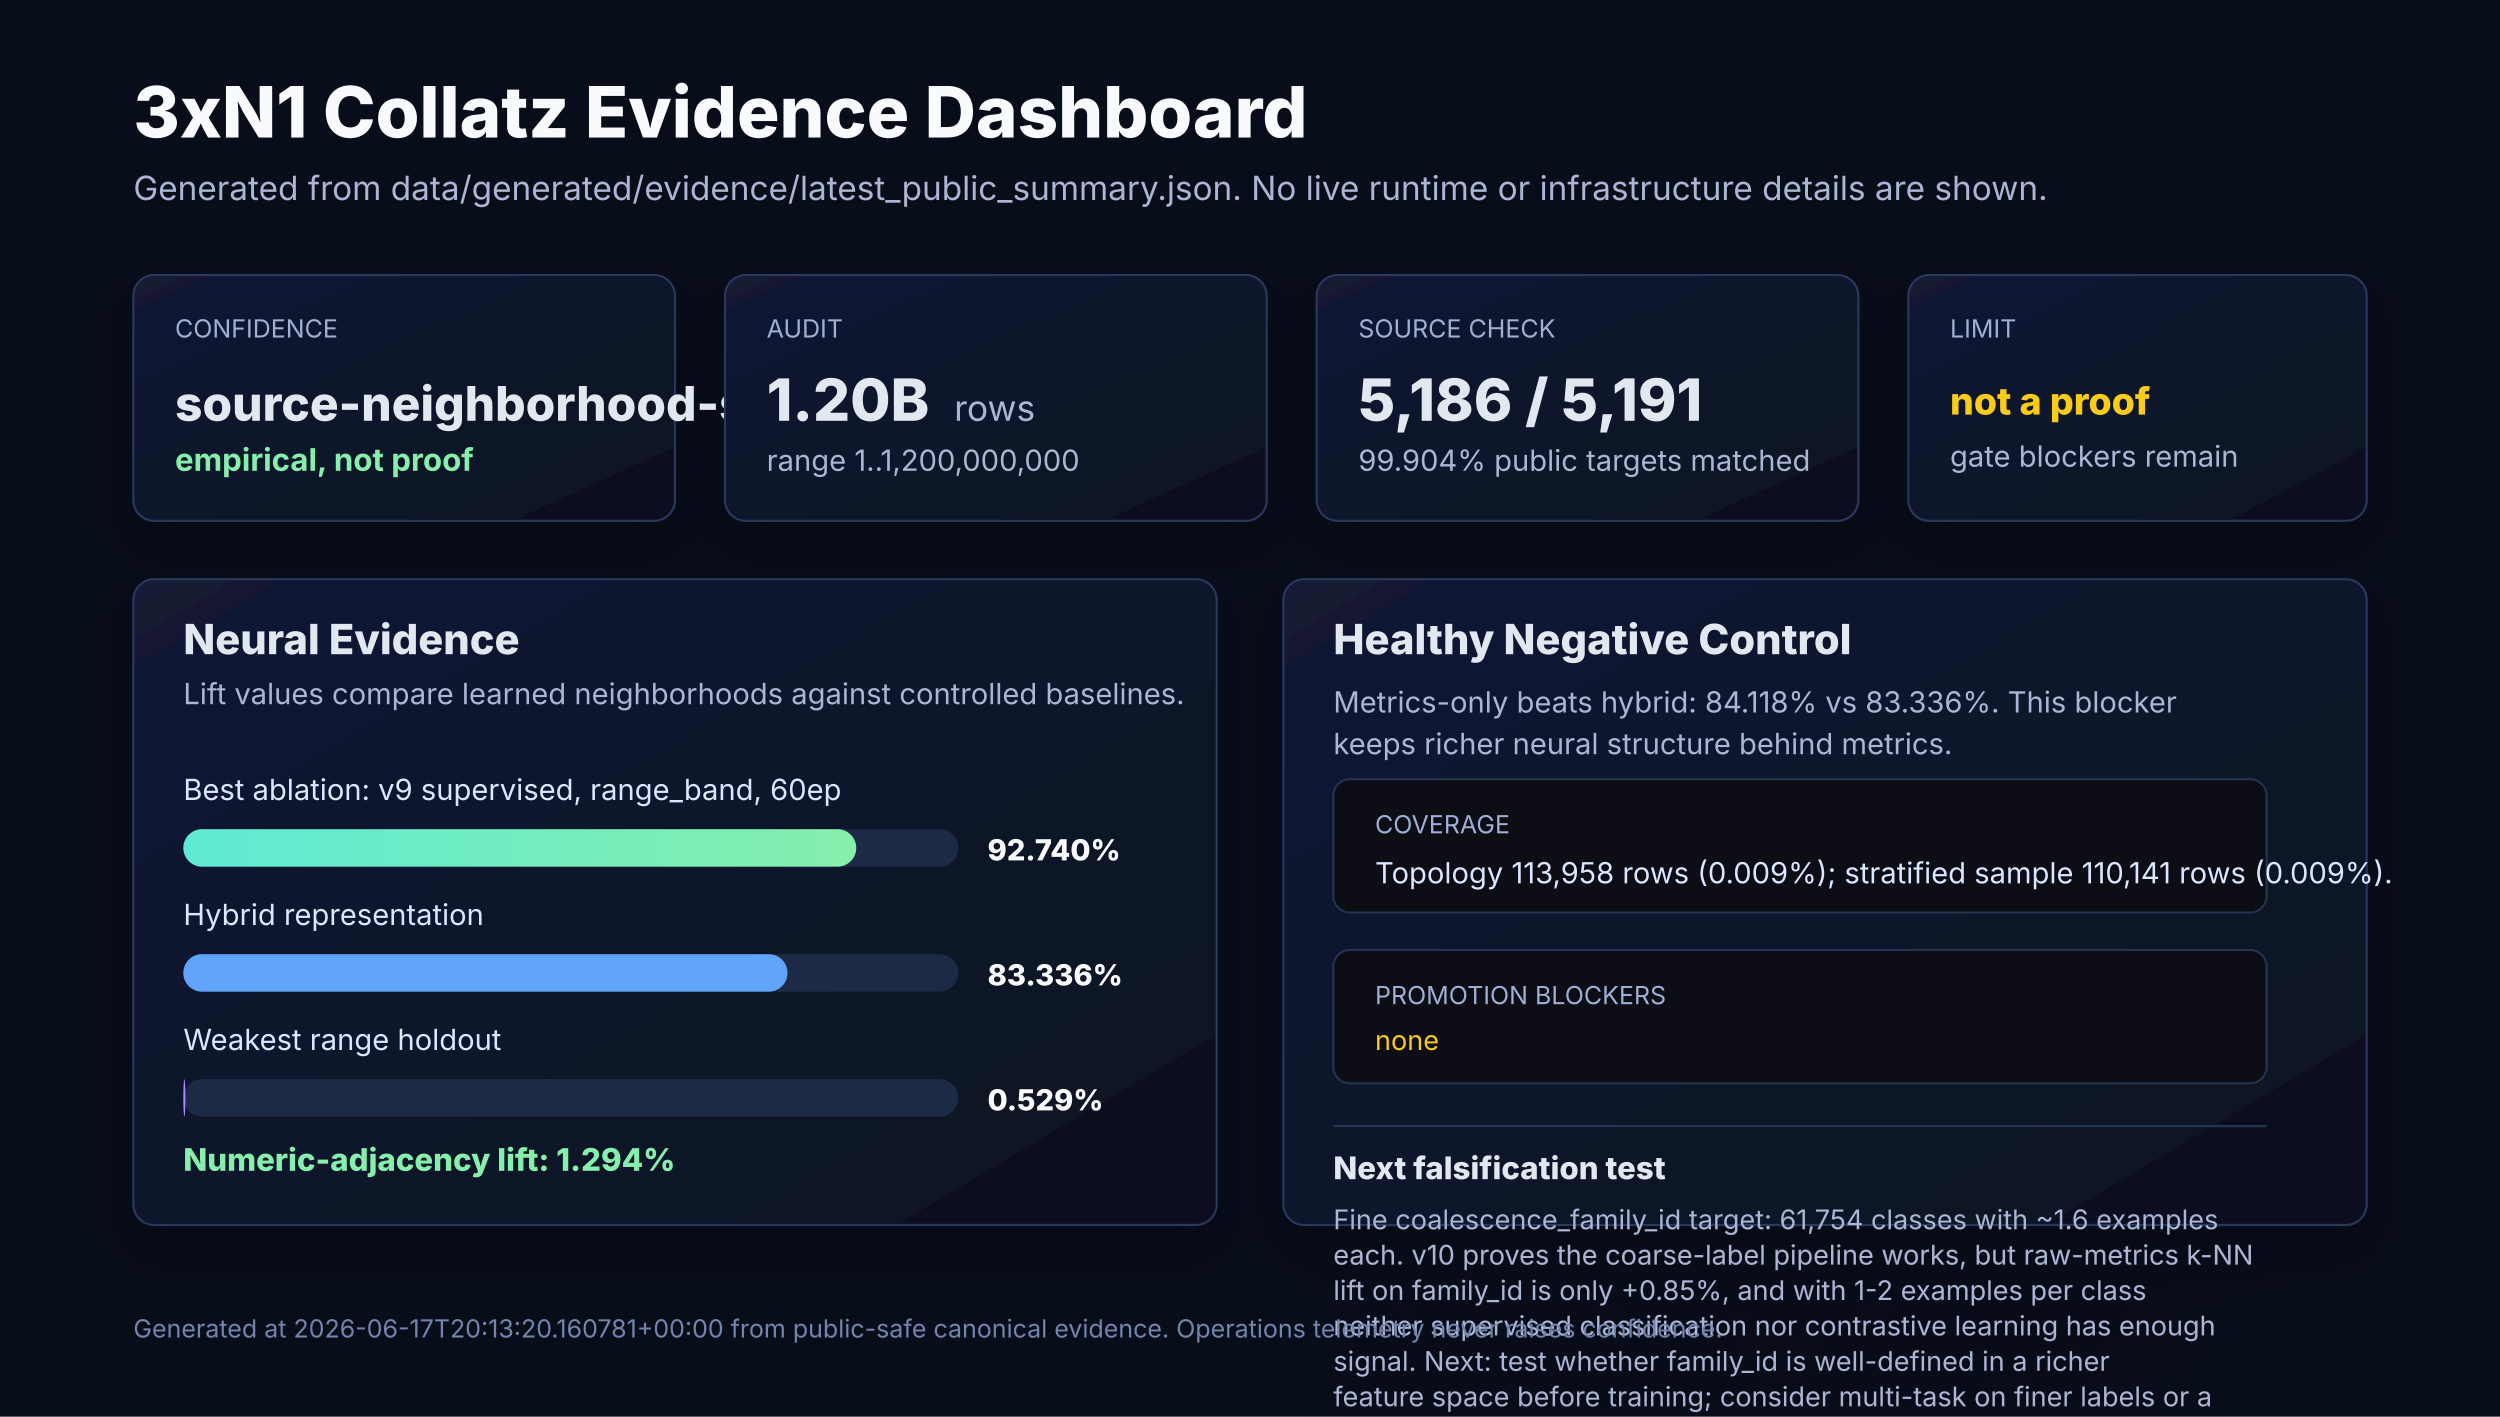
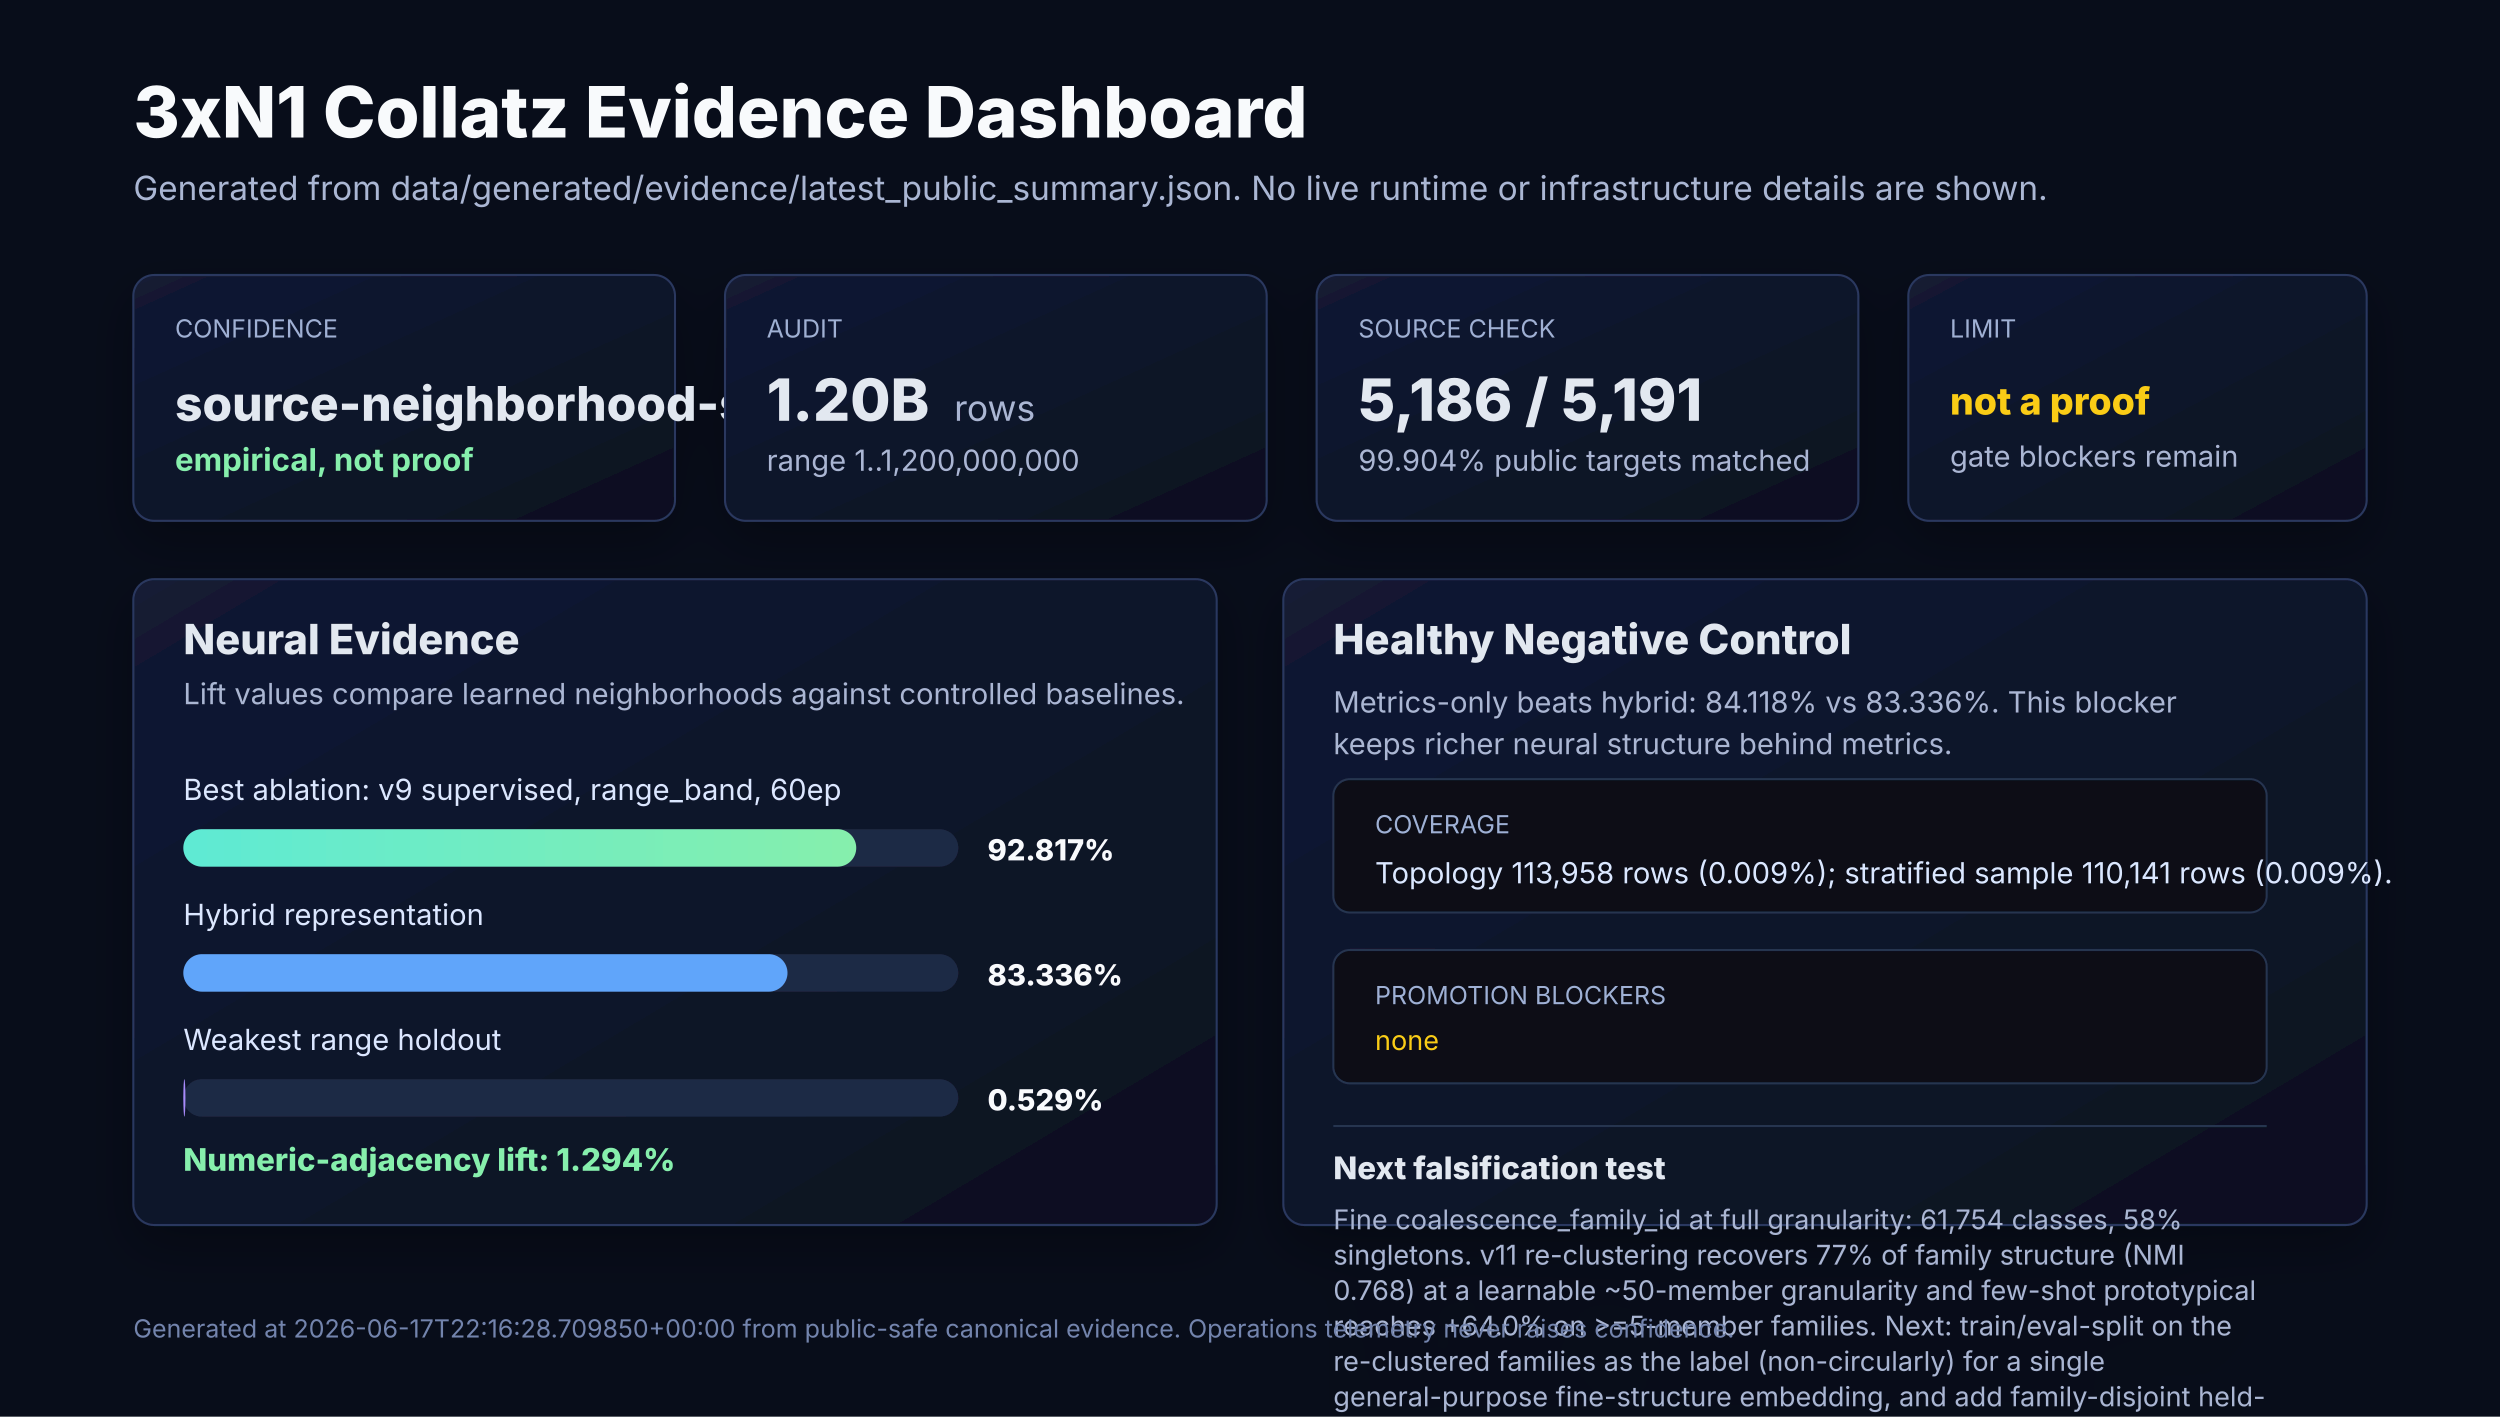
<svg xmlns="http://www.w3.org/2000/svg" width="1200" height="680" viewBox="0 0 1200 680" role="img" aria-labelledby="title desc">
  <defs>
    <linearGradient id="panel" x1="0" x2="1" y1="0" y2="1">
      <stop offset="0" stop-color="#121a34" />
      <stop offset="1" stop-color="#0b1020" />
    </linearGradient>
    <linearGradient id="green" x1="0" x2="1">
      <stop offset="0" stop-color="#5eead4" />
      <stop offset="1" stop-color="#86efac" />
    </linearGradient>
    <linearGradient id="gold" x1="0" x2="1">
      <stop offset="0" stop-color="#facc15" />
      <stop offset="1" stop-color="#fb7185" />
    </linearGradient>
    <filter id="softShadow" x="-20%" y="-20%" width="140%" height="140%">
      <feDropShadow dx="0" dy="10" stdDeviation="12" flood-color="#000000" flood-opacity=".28" />
    </filter>
  </defs>
  <rect width="1200" height="680" fill="#080d1a" />
  <text x="64" y="66" fill="#f8fafc" font-family="Inter, ui-sans-serif, system-ui, sans-serif" font-size="34" font-weight="800">3xN1 Collatz Evidence Dashboard</text>
  <text x="64" y="96" fill="#aab6d3" font-family="Inter, ui-sans-serif, system-ui, sans-serif" font-size="16">Generated from data/generated/evidence/latest_public_summary.json. No live runtime or infrastructure details are shown.</text>
  <g filter="url(#softShadow)">
    <rect x="64" y="132" width="260" height="118" rx="10" fill="url(#panel)" stroke="#2b385e" />
    <text x="84" y="162" fill="#9fb0d4" font-family="Inter, ui-sans-serif, system-ui, sans-serif" font-size="12">CONFIDENCE</text>
    <text x="84" y="202" fill="#e2e8f0" font-family="Inter, ui-sans-serif, system-ui, sans-serif" font-size="23" font-weight="800">source-neighborhood-supported</text>
    <text x="84" y="226" fill="#86efac" font-family="Inter, ui-sans-serif, system-ui, sans-serif" font-size="15" font-weight="700">empirical, not proof</text>
    <rect x="348" y="132" width="260" height="118" rx="10" fill="url(#panel)" stroke="#2b385e" />
    <text x="368" y="162" fill="#9fb0d4" font-family="Inter, ui-sans-serif, system-ui, sans-serif" font-size="12">AUDIT</text>
    <text x="368" y="202" fill="#e2e8f0" font-family="Inter, ui-sans-serif, system-ui, sans-serif" font-size="28" font-weight="800">1.20B</text>
    <text x="458" y="202" fill="#aab6d3" font-family="Inter, ui-sans-serif, system-ui, sans-serif" font-size="17">rows</text>
    <text x="368" y="226" fill="#aab6d3" font-family="Inter, ui-sans-serif, system-ui, sans-serif" font-size="14">range 1..1,200,000,000</text>
    <rect x="632" y="132" width="260" height="118" rx="10" fill="url(#panel)" stroke="#2b385e" />
    <text x="652" y="162" fill="#9fb0d4" font-family="Inter, ui-sans-serif, system-ui, sans-serif" font-size="12">SOURCE CHECK</text>
    <text x="652" y="202" fill="#e2e8f0" font-family="Inter, ui-sans-serif, system-ui, sans-serif" font-size="28" font-weight="800">5,186 / 5,191</text>
    <text x="652" y="226" fill="#aab6d3" font-family="Inter, ui-sans-serif, system-ui, sans-serif" font-size="14">99.904% public targets matched</text>
    <rect x="916" y="132" width="220" height="118" rx="10" fill="url(#panel)" stroke="#2b385e" />
    <text x="936" y="162" fill="#9fb0d4" font-family="Inter, ui-sans-serif, system-ui, sans-serif" font-size="12">LIMIT</text>
    <text x="936" y="199" fill="#facc15" font-family="Inter, ui-sans-serif, system-ui, sans-serif" font-size="18" font-weight="800">not a proof</text>
    <text x="936" y="224" fill="#aab6d3" font-family="Inter, ui-sans-serif, system-ui, sans-serif" font-size="14">gate blockers remain</text>
  </g>
  <g filter="url(#softShadow)">
    <rect x="64" y="278" width="520" height="310" rx="10" fill="url(#panel)" stroke="#2b385e" />
    <text x="88" y="314" fill="#e2e8f0" font-family="Inter, ui-sans-serif, system-ui, sans-serif" font-size="20" font-weight="800">Neural Evidence</text>
    <text x="88" y="338" fill="#aab6d3" font-family="Inter, ui-sans-serif, system-ui, sans-serif" font-size="14">Lift values compare learned neighborhoods against controlled baselines.</text>
    <text x="88" y="384" fill="#dbe7ff" font-family="Inter, ui-sans-serif, system-ui, sans-serif" font-size="14">Best ablation: v9 supervised, range_band, 60ep</text>
    <rect x="88" y="398" width="372" height="18" rx="9" fill="#1f2a44" />
    <rect x="88" y="398" width="323" height="18" rx="9" fill="url(#green)" />
-     <text x="474" y="413" fill="#f8fafc" font-family="Inter, ui-sans-serif, system-ui, sans-serif" font-size="14" font-weight="800">92.740%</text>
+     <text x="474" y="413" fill="#f8fafc" font-family="Inter, ui-sans-serif, system-ui, sans-serif" font-size="14" font-weight="800">92.817%</text>
    <text x="88" y="444" fill="#dbe7ff" font-family="Inter, ui-sans-serif, system-ui, sans-serif" font-size="14">Hybrid representation</text>
    <rect x="88" y="458" width="372" height="18" rx="9" fill="#1f2a44" />
    <rect x="88" y="458" width="290" height="18" rx="9" fill="#60a5fa" />
    <text x="474" y="473" fill="#f8fafc" font-family="Inter, ui-sans-serif, system-ui, sans-serif" font-size="14" font-weight="800">83.336%</text>
    <text x="88" y="504" fill="#dbe7ff" font-family="Inter, ui-sans-serif, system-ui, sans-serif" font-size="14">Weakest range holdout</text>
    <rect x="88" y="518" width="372" height="18" rx="9" fill="#1f2a44" />
    <rect x="88" y="518" width="1" height="18" rx="9" fill="#a78bfa" />
    <text x="474" y="533" fill="#f8fafc" font-family="Inter, ui-sans-serif, system-ui, sans-serif" font-size="14" font-weight="800">0.529%</text>
    <text x="88" y="562" fill="#86efac" font-family="Inter, ui-sans-serif, system-ui, sans-serif" font-size="15" font-weight="800">Numeric-adjacency lift: 1.294%</text>
  </g>
  <g filter="url(#softShadow)">
    <rect x="616" y="278" width="520" height="310" rx="10" fill="url(#panel)" stroke="#2b385e" />
    <text x="640" y="314" fill="#e2e8f0" font-family="Inter, ui-sans-serif, system-ui, sans-serif" font-size="20" font-weight="800">Healthy Negative Control</text>
    <text x="640" y="342" fill="#aab6d3" font-family="Inter, ui-sans-serif, system-ui, sans-serif" font-size="14">Metrics-only beats hybrid: 84.118% vs 83.336%. This blocker</text>
    <text x="640" y="362" fill="#aab6d3" font-family="Inter, ui-sans-serif, system-ui, sans-serif" font-size="14">keeps richer neural structure behind metrics.</text>
    <rect x="640" y="374" width="448" height="64" rx="8" fill="#070b16" stroke="#263450" />
    <text x="660" y="400" fill="#9fb0d4" font-family="Inter, ui-sans-serif, system-ui, sans-serif" font-size="12">COVERAGE</text>
    <text x="660" y="424" fill="#dbe7ff" font-family="Inter, ui-sans-serif, system-ui, sans-serif" font-size="14">Topology 113,958 rows (0.009%); stratified sample 110,141 rows (0.009%).</text>
    <rect x="640" y="456" width="448" height="64" rx="8" fill="#070b16" stroke="#263450" />
    <text x="660" y="482" fill="#9fb0d4" font-family="Inter, ui-sans-serif, system-ui, sans-serif" font-size="12">PROMOTION BLOCKERS</text>
    <text x="660" y="504" fill="#facc15" font-family="Inter, ui-sans-serif, system-ui, sans-serif" font-size="13">none</text>
    <rect x="640" y="540" width="448" height="1" fill="#263450" />
    <text x="640" y="566" fill="#e2e8f0" font-family="Inter, ui-sans-serif, system-ui, sans-serif" font-size="15" font-weight="800">Next falsification test</text>
-     <text x="640" y="590" fill="#aab6d3" font-family="Inter, ui-sans-serif, system-ui, sans-serif" font-size="13">Fine coalescence_family_id target: 61,754 classes with ~1.6 examples</text>
-     <text x="640" y="607" fill="#aab6d3" font-family="Inter, ui-sans-serif, system-ui, sans-serif" font-size="13">each. v10 proves the coarse-label pipeline works, but raw-metrics k-NN</text>
-     <text x="640" y="624" fill="#aab6d3" font-family="Inter, ui-sans-serif, system-ui, sans-serif" font-size="13">lift on family_id is only +0.85%, and with 1-2 examples per class</text>
-     <text x="640" y="641" fill="#aab6d3" font-family="Inter, ui-sans-serif, system-ui, sans-serif" font-size="13">neither supervised classification nor contrastive learning has enough</text>
-     <text x="640" y="658" fill="#aab6d3" font-family="Inter, ui-sans-serif, system-ui, sans-serif" font-size="13">signal. Next: test whether family_id is well-defined in a richer</text>
-     <text x="640" y="675" fill="#aab6d3" font-family="Inter, ui-sans-serif, system-ui, sans-serif" font-size="13">feature space before training; consider multi-task on finer labels or a</text>
-     <text x="640" y="692" fill="#aab6d3" font-family="Inter, ui-sans-serif, system-ui, sans-serif" font-size="13">different family definition rather than another loss function.</text>
+     <text x="640" y="590" fill="#aab6d3" font-family="Inter, ui-sans-serif, system-ui, sans-serif" font-size="13">Fine coalescence_family_id at full granularity: 61,754 classes, 58%</text>
+     <text x="640" y="607" fill="#aab6d3" font-family="Inter, ui-sans-serif, system-ui, sans-serif" font-size="13">singletons. v11 re-clustering recovers 77% of family structure (NMI</text>
+     <text x="640" y="624" fill="#aab6d3" font-family="Inter, ui-sans-serif, system-ui, sans-serif" font-size="13">0.768) at a learnable ~50-member granularity and few-shot prototypical</text>
+     <text x="640" y="641" fill="#aab6d3" font-family="Inter, ui-sans-serif, system-ui, sans-serif" font-size="13">reaches +64.0% on &gt;=5-member families. Next: train/eval-split on the</text>
+     <text x="640" y="658" fill="#aab6d3" font-family="Inter, ui-sans-serif, system-ui, sans-serif" font-size="13">re-clustered families as the label (non-circularly) for a single</text>
+     <text x="640" y="675" fill="#aab6d3" font-family="Inter, ui-sans-serif, system-ui, sans-serif" font-size="13">general-purpose fine-structure embedding, and add family-disjoint held-</text>
+     <text x="640" y="692" fill="#aab6d3" font-family="Inter, ui-sans-serif, system-ui, sans-serif" font-size="13">out evaluation. Add SHA-256 pinning of feature files and make safe-</text>
+     <text x="640" y="709" fill="#aab6d3" font-family="Inter, ui-sans-serif, system-ui, sans-serif" font-size="13">metrics the default export mode.</text>
  </g>
-   <text x="64" y="642" fill="#7384ad" font-family="Inter, ui-sans-serif, system-ui, sans-serif" font-size="12">Generated at 2026-06-17T20:13:20.160781+00:00 from public-safe canonical evidence. Operations telemetry never raises confidence.</text>
+   <text x="64" y="642" fill="#7384ad" font-family="Inter, ui-sans-serif, system-ui, sans-serif" font-size="12">Generated at 2026-06-17T22:16:28.709850+00:00 from public-safe canonical evidence. Operations telemetry never raises confidence.</text>
</svg>
